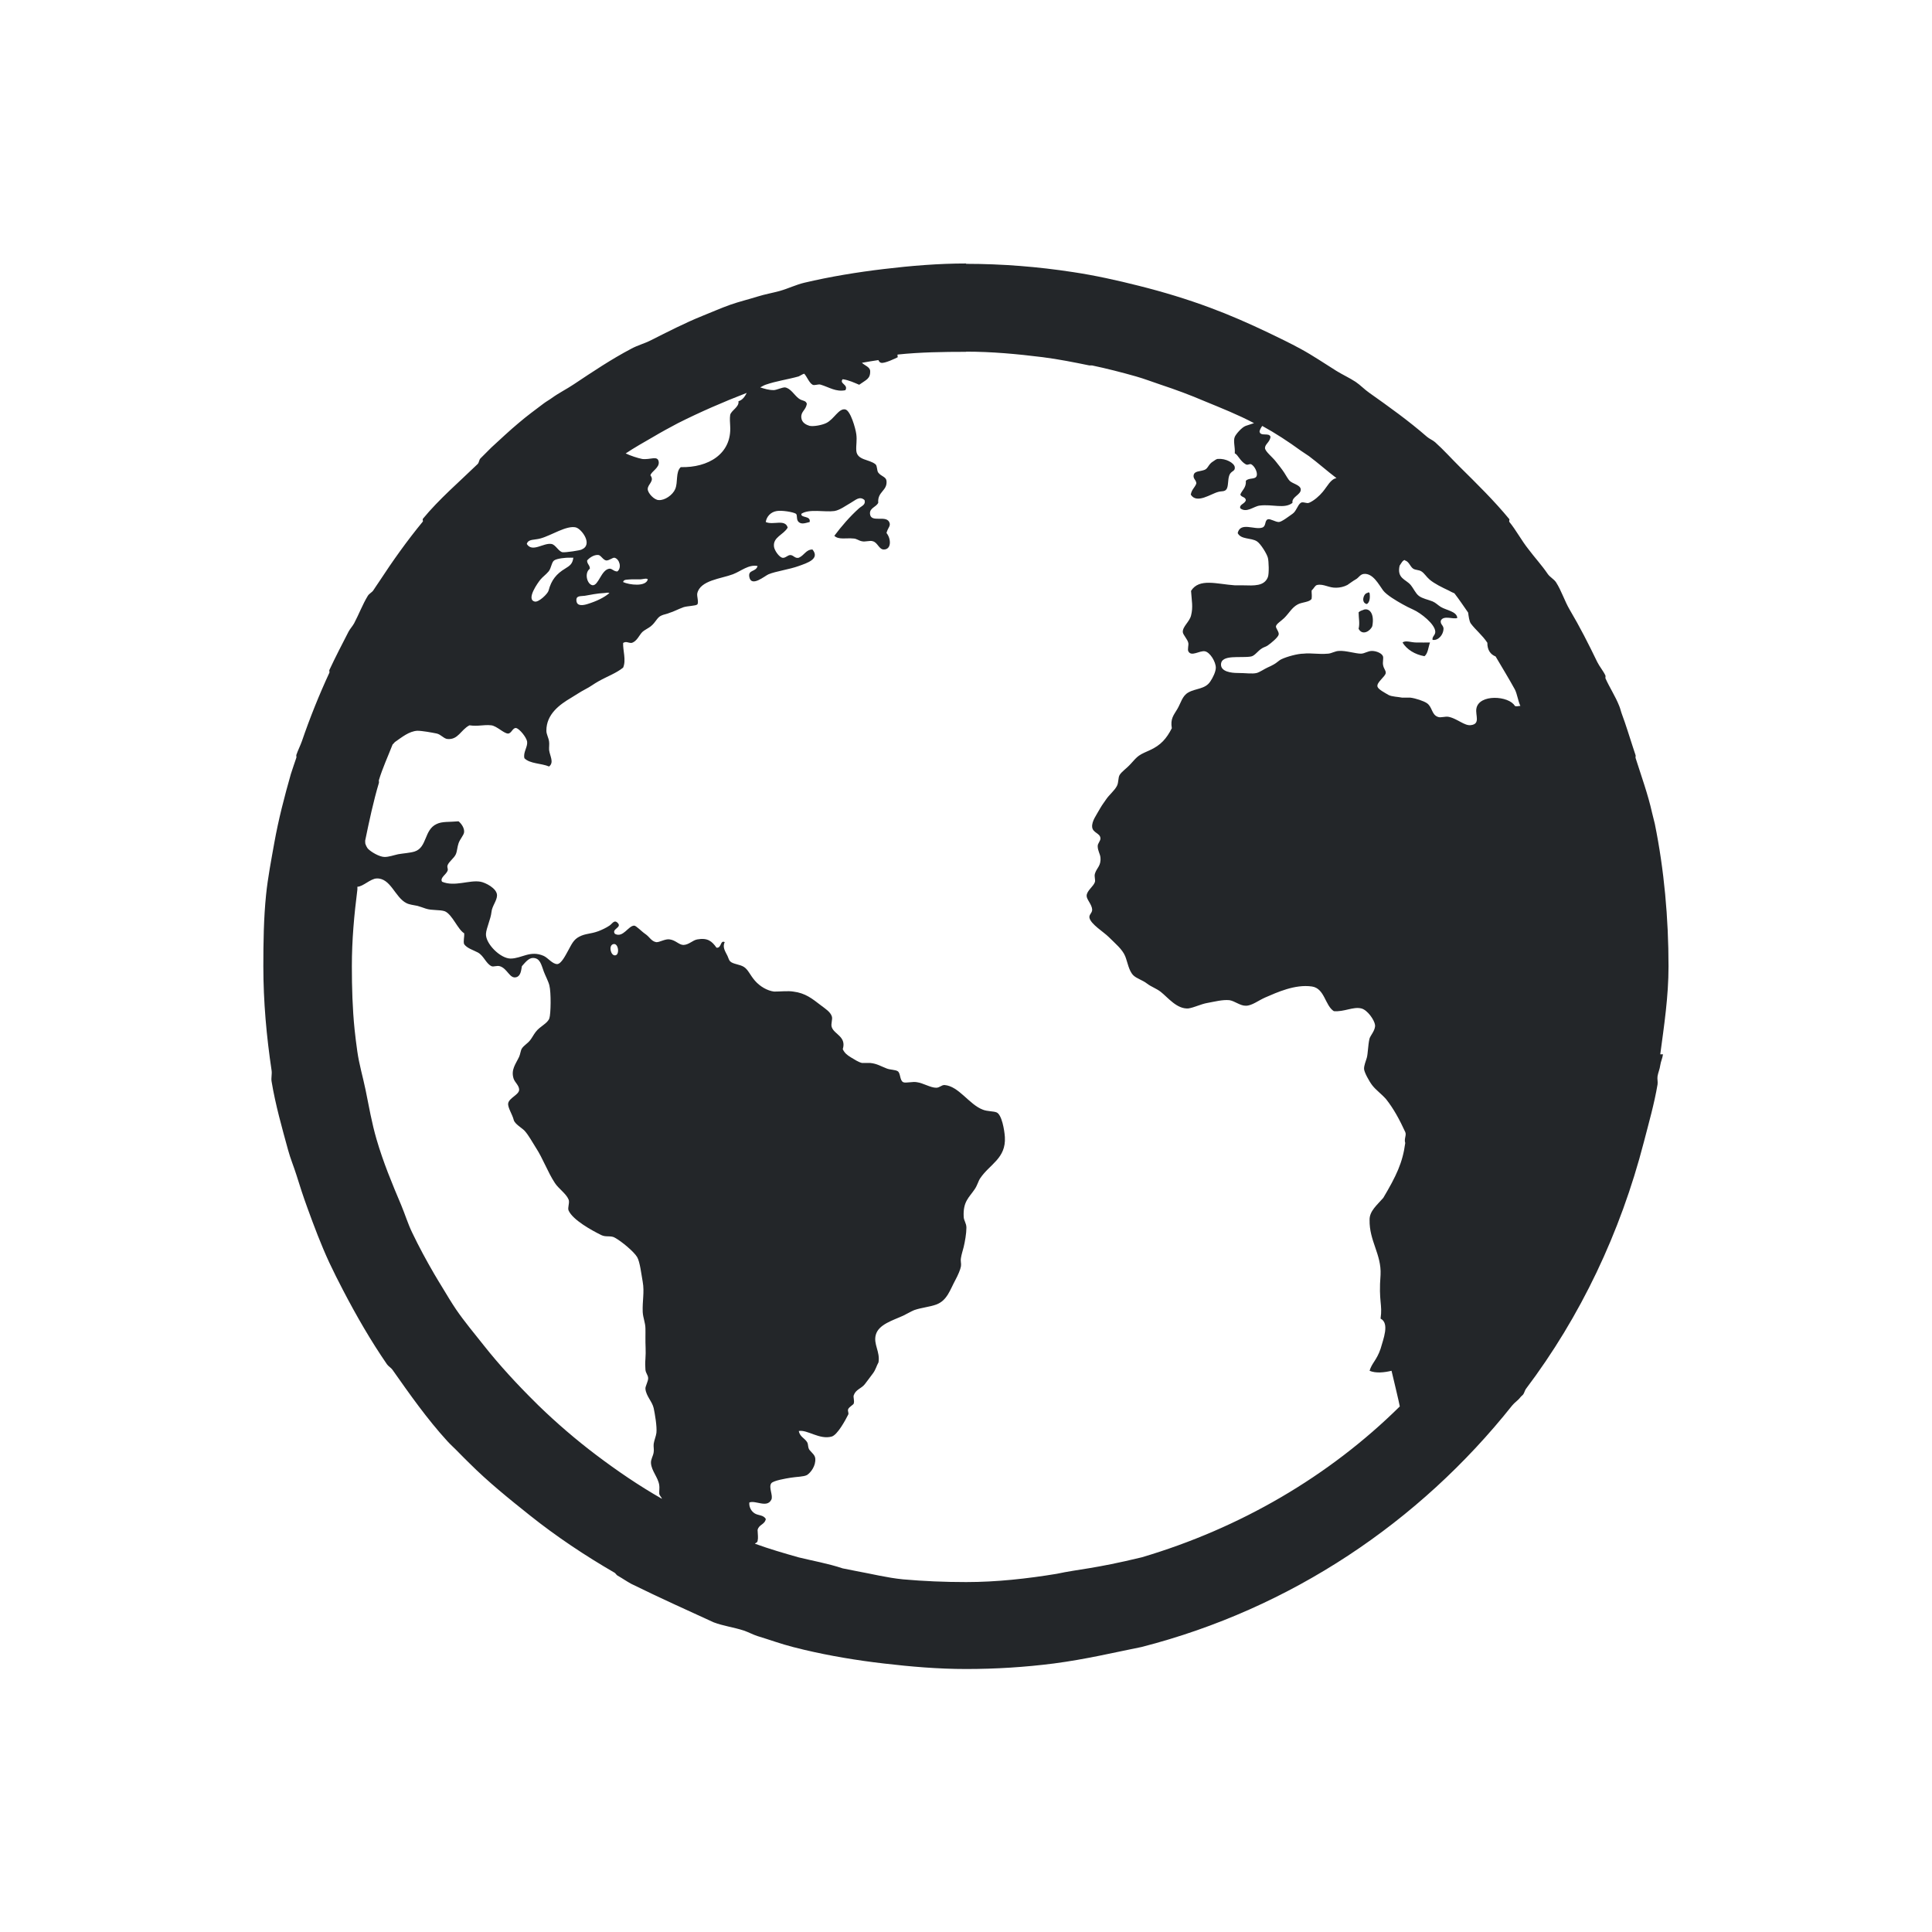
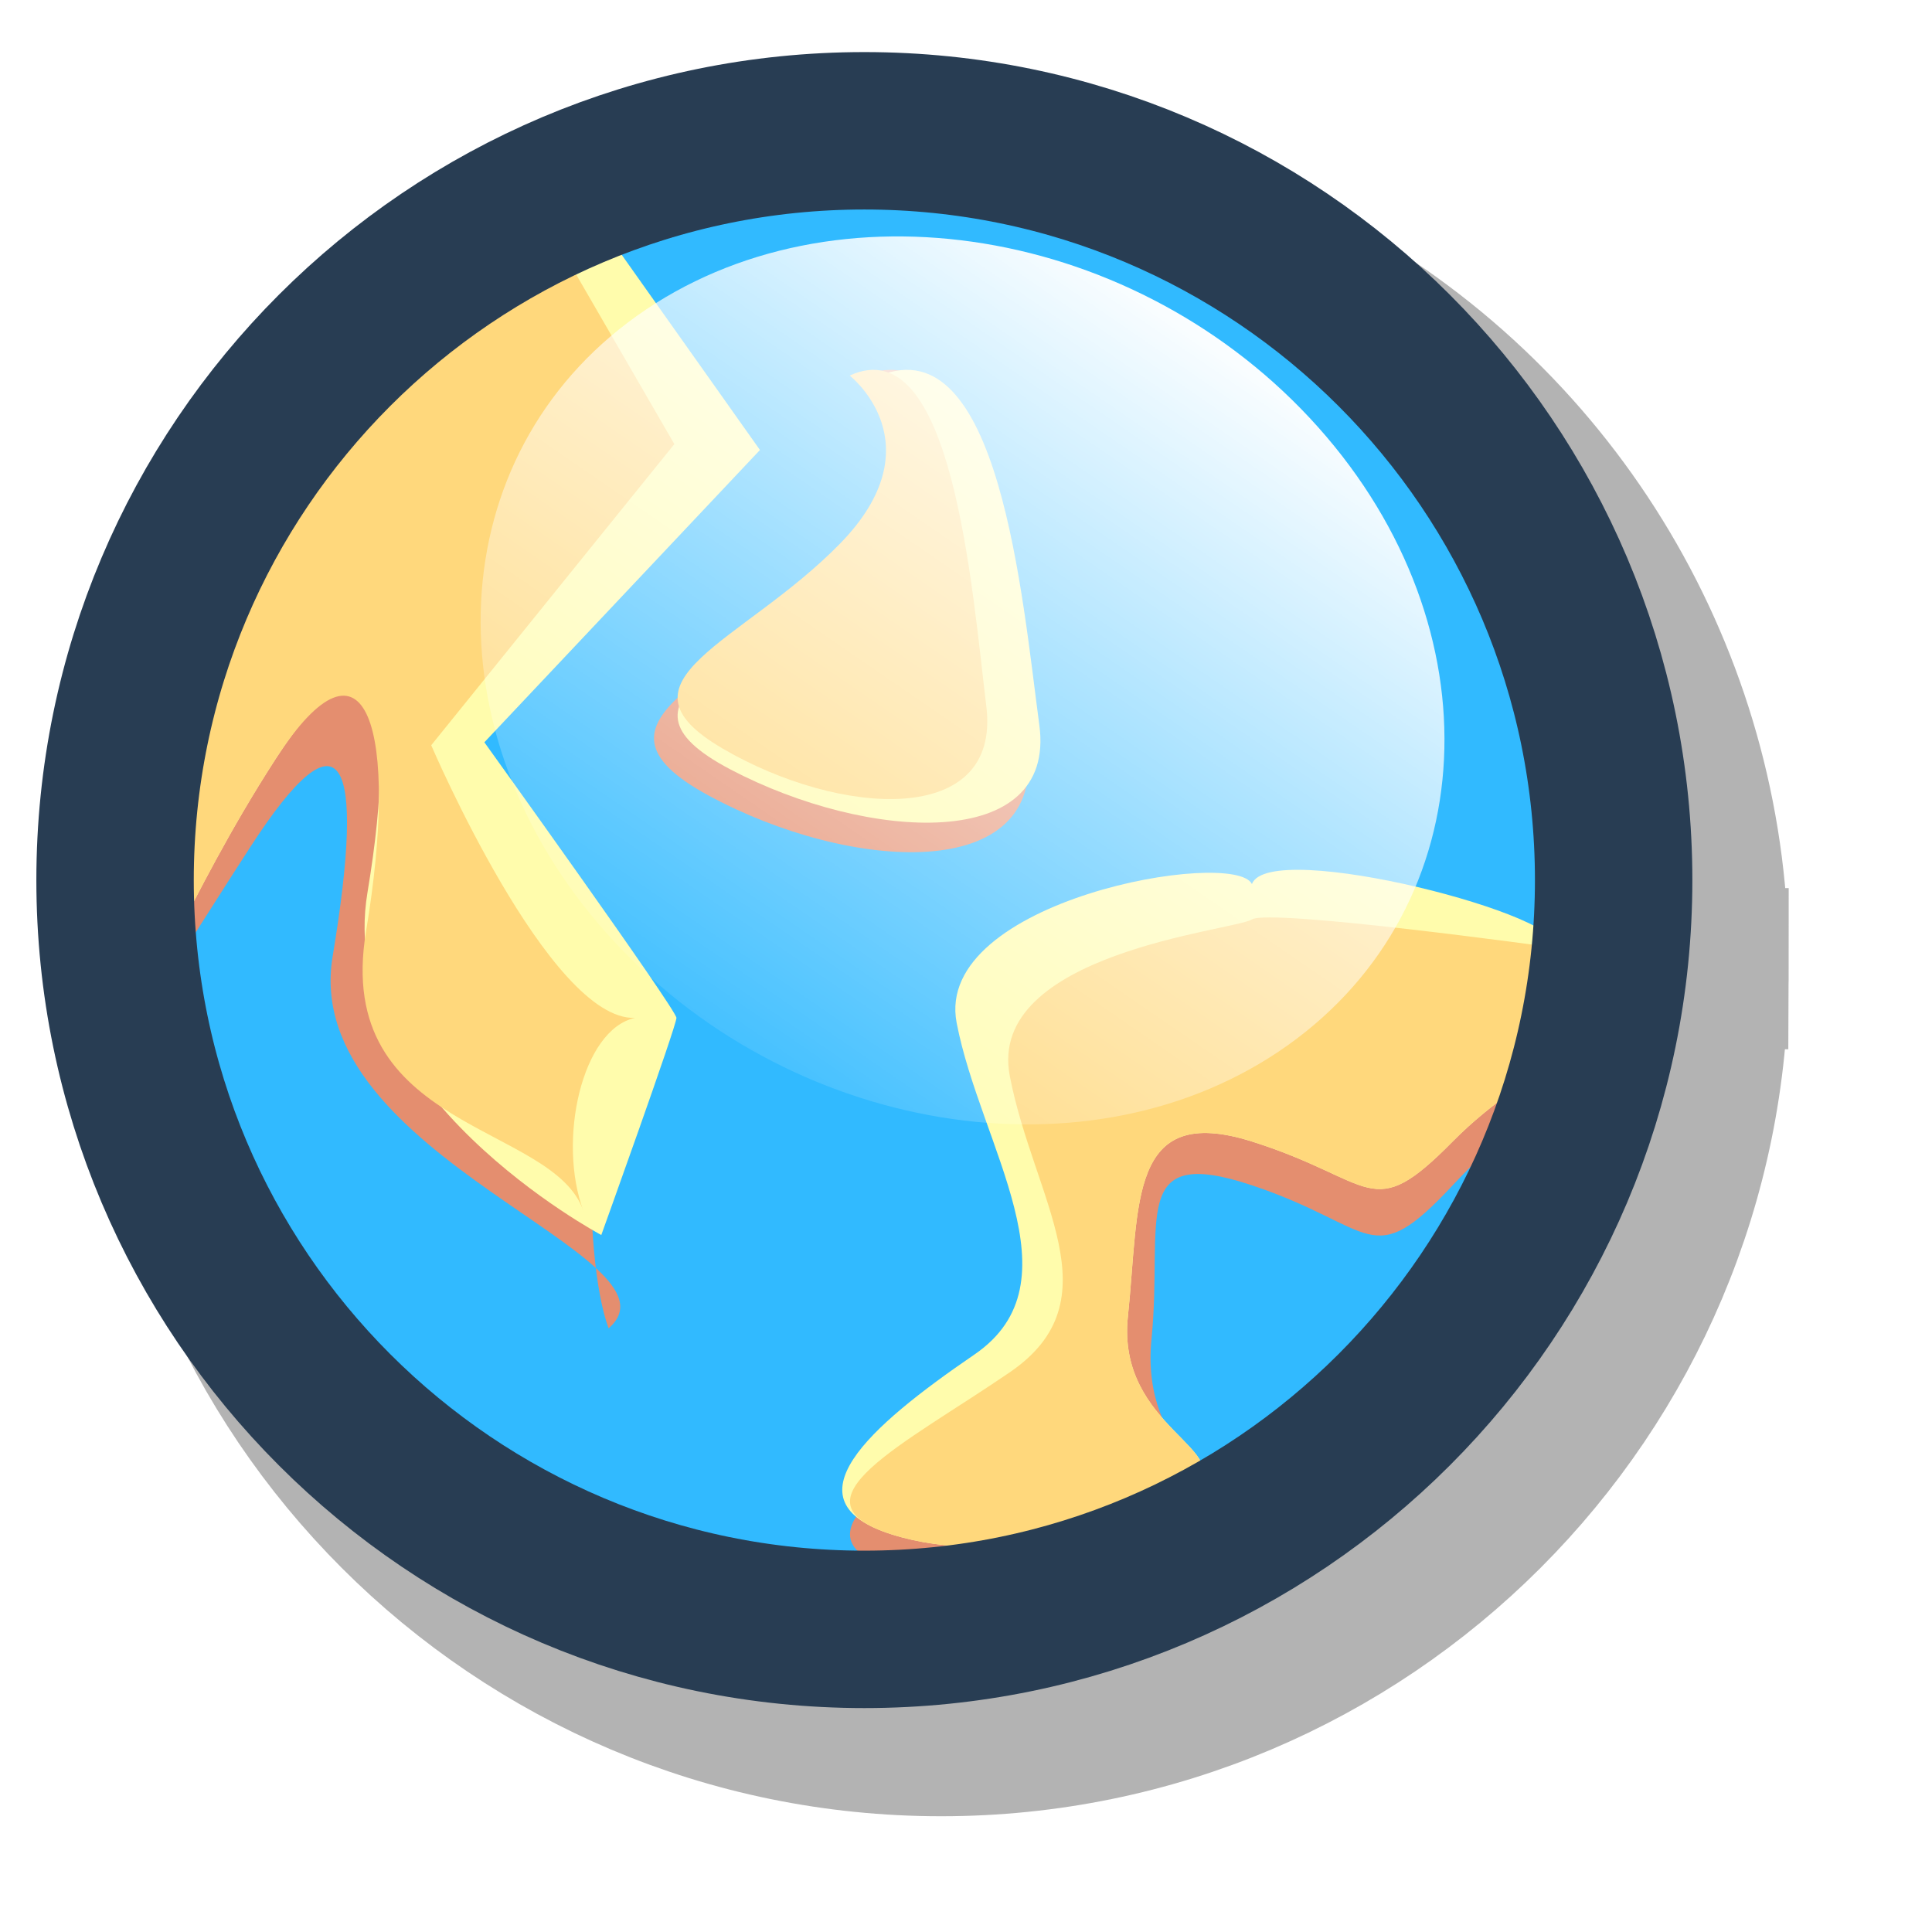
- <svg xmlns="http://www.w3.org/2000/svg" viewBox="0 0 22 22" version="1.1" id="svg7">
-   <defs id="defs3051">
-     <style type="text/css" id="current-color-scheme">
-       .ColorScheme-Text {
-         color:#232629;
-       }
-       </style>
+ <svg xmlns="http://www.w3.org/2000/svg" xmlns:xlink="http://www.w3.org/1999/xlink" id="svg569" width="72pt" height="72pt">
+   <defs id="defs571">
+     <linearGradient id="linearGradient584">
+       <stop style="stop-color:#ffffff;stop-opacity:0;" offset="0" id="stop585" />
+       <stop style="stop-color:#ffffff;stop-opacity:1;" offset="1" id="stop586" />
+     </linearGradient>
+     <linearGradient xlink:href="#linearGradient584" id="linearGradient587" x1="28.252" y1="32.869" x2="68.36" y2="21.479" gradientUnits="userSpaceOnUse" spreadMethod="pad" gradientTransform="matrix(1.036821,-1.811349e-6,3.827296e-7,0.964487,2.057071e-6,1.075978e-6)" />
  </defs>
-   <g transform="translate(-421.7143,-525.7907)" id="g5">
-     <path id="path3011" d="m 432.718,528.791 c -0.319,0 -0.628,0.026 -0.938,0.063 -0.304,0.036 -0.614,0.087 -0.906,0.156 -0.094,0.022 -0.185,0.067 -0.281,0.094 -0.084,0.023 -0.167,0.037 -0.25,0.063 -0.105,0.033 -0.214,0.059 -0.313,0.094 -0.107,0.038 -0.207,0.083 -0.313,0.125 -0.206,0.083 -0.397,0.182 -0.594,0.281 -0.071,0.036 -0.149,0.056 -0.219,0.094 -0.23,0.121 -0.441,0.263 -0.656,0.406 -0.082,0.055 -0.17,0.098 -0.25,0.156 -0.033,0.024 -0.061,0.038 -0.094,0.063 -0.094,0.071 -0.191,0.142 -0.281,0.219 -0.107,0.089 -0.21,0.187 -0.313,0.281 -0.032,0.03 -0.062,0.064 -0.094,0.094 -0.011,0.011 -0.02,0.02 -0.031,0.031 -0.016,0.016 -0.015,0.047 -0.031,0.063 -0.21,0.204 -0.439,0.399 -0.625,0.625 -0.005,0.01 0.005,0.025 0,0.031 -0.181,0.22 -0.343,0.448 -0.5,0.688 -0.021,0.032 -0.042,0.061 -0.063,0.094 -0.015,0.024 -0.047,0.037 -0.063,0.063 -0.06,0.098 -0.101,0.209 -0.156,0.313 -0.018,0.033 -0.045,0.061 -0.063,0.094 -0.075,0.146 -0.15,0.29 -0.219,0.438 -0.004,0.01 0.004,0.023 0,0.031 -0.117,0.253 -0.222,0.514 -0.313,0.78 -0.019,0.053 -0.045,0.103 -0.063,0.156 -0.003,0.01 0.003,0.022 0,0.031 -0.02,0.062 -0.044,0.125 -0.063,0.188 -0.073,0.257 -0.14,0.514 -0.188,0.781 -0.034,0.192 -0.074,0.397 -0.094,0.594 -0.027,0.265 -0.031,0.542 -0.031,0.812 0,0.404 0.036,0.8 0.094,1.188 0.006,0.041 -0.007,0.085 0,0.125 0.044,0.266 0.118,0.525 0.188,0.781 0.026,0.096 0.064,0.186 0.094,0.281 0.04,0.129 0.079,0.249 0.125,0.375 0.077,0.212 0.156,0.422 0.25,0.625 0.05,0.106 0.102,0.21 0.156,0.313 0.152,0.292 0.315,0.575 0.5,0.844 0.016,0.024 0.046,0.039 0.063,0.063 0.198,0.281 0.394,0.56 0.625,0.813 0.04,0.044 0.084,0.082 0.125,0.125 0.04,0.042 0.084,0.084 0.125,0.125 0.214,0.214 0.451,0.405 0.688,0.594 0.306,0.244 0.629,0.459 0.969,0.656 0.012,0.01 0.019,0.024 0.031,0.031 0.053,0.03 0.103,0.065 0.156,0.094 0.316,0.156 0.692,0.325 0.938,0.438 0.11,0.042 0.231,0.057 0.344,0.094 0.053,0.018 0.103,0.046 0.156,0.063 0.136,0.041 0.268,0.09 0.406,0.125 0.042,0.011 0.083,0.021 0.125,0.031 0.292,0.069 0.602,0.121 0.906,0.156 0.309,0.036 0.618,0.063 0.938,0.063 0.34,0 0.671,-0.021 1,-0.063 0.365,-0.048 0.681,-0.124 1,-0.188 1.698,-0.436 3.162,-1.421 4.218,-2.749 0.028,-0.035 0.067,-0.058 0.094,-0.094 0.009,-0.012 0.022,-0.02 0.031,-0.031 0.014,-0.018 0.018,-0.044 0.031,-0.063 0.623,-0.825 1.077,-1.78 1.344,-2.812 0.056,-0.217 0.118,-0.432 0.156,-0.656 0.005,-0.03 -0.005,-0.063 0,-0.094 0.006,-0.04 0.025,-0.079 0.031,-0.125 0.006,-0.043 0.026,-0.082 0.031,-0.125 l -0.031,0 c 0.044,-0.329 0.094,-0.659 0.094,-1 0,-0.552 -0.05,-1.103 -0.156,-1.624 -0.009,-0.043 -0.022,-0.082 -0.031,-0.125 -0.046,-0.208 -0.124,-0.423 -0.188,-0.625 -0.003,-0.01 0.003,-0.022 0,-0.031 -0.012,-0.038 -0.018,-0.056 -0.031,-0.094 -0.039,-0.119 -0.081,-0.258 -0.125,-0.375 -0.012,-0.032 -0.018,-0.064 -0.031,-0.094 -0.043,-0.109 -0.108,-0.206 -0.156,-0.313 -0.002,0 0.002,-0.026 0,-0.031 -0.025,-0.054 -0.068,-0.103 -0.094,-0.156 -0.098,-0.203 -0.198,-0.4 -0.313,-0.594 -0.058,-0.098 -0.094,-0.217 -0.156,-0.313 -0.024,-0.036 -0.069,-0.058 -0.094,-0.094 -0.067,-0.099 -0.147,-0.185 -0.219,-0.281 -0.08,-0.1 -0.14,-0.216 -0.219,-0.313 -0.005,-0.01 0.005,-0.025 0,-0.031 -0.172,-0.209 -0.37,-0.403 -0.563,-0.594 -0.093,-0.092 -0.184,-0.194 -0.281,-0.281 -0.028,-0.025 -0.065,-0.038 -0.094,-0.063 -0.209,-0.182 -0.43,-0.34 -0.656,-0.5 -0.055,-0.038 -0.101,-0.088 -0.156,-0.125 -0.07,-0.046 -0.148,-0.081 -0.219,-0.125 -0.135,-0.084 -0.266,-0.174 -0.406,-0.25 -0.123,-0.067 -0.248,-0.127 -0.375,-0.188 -0.214,-0.102 -0.432,-0.198 -0.656,-0.281 -0.266,-0.099 -0.534,-0.18 -0.813,-0.25 -0.245,-0.062 -0.497,-0.118 -0.75,-0.156 -0.397,-0.061 -0.805,-0.094 -1.219,-0.094 m 0,1 c 0.299,0 0.585,0.027 0.875,0.063 0.18,0.023 0.355,0.058 0.531,0.094 0.01,0 0.021,0 0.031,0 0.166,0.035 0.338,0.079 0.5,0.125 0.096,0.027 0.187,0.063 0.281,0.094 0.172,0.057 0.334,0.117 0.5,0.188 0.194,0.08 0.379,0.153 0.563,0.25 -0.031,0.01 -0.063,0.021 -0.094,0.031 -0.047,0.017 -0.113,0.096 -0.125,0.125 -0.02,0.048 0.005,0.115 0,0.188 0.038,0.017 0.06,0.089 0.125,0.125 0.025,0.014 0.041,-0.01 0.063,0 0.038,0.021 0.07,0.087 0.063,0.125 -0.011,0.055 -0.088,0.022 -0.125,0.063 0.006,0.078 -0.043,0.105 -0.063,0.156 0.012,0.033 0.057,0.024 0.063,0.063 -0.007,0.043 -0.079,0.049 -0.063,0.094 0.072,0.056 0.151,-0.022 0.219,-0.031 0.149,-0.019 0.283,0.041 0.375,-0.031 -0.012,-0.071 0.101,-0.092 0.094,-0.156 -0.006,-0.048 -0.09,-0.061 -0.125,-0.094 -0.019,-0.018 -0.04,-0.059 -0.063,-0.094 -0.026,-0.04 -0.064,-0.087 -0.094,-0.125 -0.039,-0.052 -0.125,-0.117 -0.125,-0.156 0.001,-0.045 0.052,-0.063 0.063,-0.125 -0.012,-0.057 -0.117,0 -0.125,-0.063 0.002,-0.019 0.021,-0.051 0.031,-0.063 0.15,0.082 0.298,0.179 0.438,0.281 0.032,0.021 0.062,0.041 0.094,0.063 0.108,0.081 0.207,0.17 0.313,0.25 -0.067,0.012 -0.101,0.09 -0.156,0.156 -0.038,0.046 -0.099,0.101 -0.156,0.125 -0.028,0.012 -0.068,-0.016 -0.094,0 -0.037,0.025 -0.051,0.096 -0.094,0.125 -0.031,0.021 -0.124,0.094 -0.156,0.094 -0.038,10e-4 -0.098,-0.04 -0.125,-0.031 -0.04,0.013 -0.017,0.077 -0.063,0.094 -0.088,0.031 -0.25,-0.069 -0.281,0.063 0.038,0.076 0.153,0.051 0.219,0.094 0.042,0.026 0.114,0.143 0.125,0.188 0.01,0.038 0.015,0.179 0,0.219 -0.041,0.106 -0.159,0.097 -0.281,0.094 -0.034,-10e-4 -0.063,0 -0.094,0 -0.207,-0.014 -0.407,-0.085 -0.5,0.063 0.007,0.113 0.025,0.183 0,0.281 -0.018,0.072 -0.097,0.125 -0.094,0.188 0.002,0.032 0.055,0.082 0.063,0.125 0.005,0.023 -0.011,0.073 0,0.094 0.034,0.066 0.127,-0.01 0.188,0 0.059,0.01 0.126,0.121 0.125,0.188 -10e-4,0.046 -0.033,0.112 -0.063,0.156 -0.058,0.089 -0.167,0.077 -0.25,0.125 -0.07,0.039 -0.084,0.119 -0.125,0.188 -0.044,0.074 -0.081,0.111 -0.063,0.219 -0.06,0.118 -0.126,0.194 -0.25,0.25 -0.037,0.017 -0.092,0.039 -0.125,0.063 -0.027,0.019 -0.056,0.051 -0.094,0.094 -0.047,0.052 -0.1,0.085 -0.125,0.125 -0.019,0.031 -0.01,0.084 -0.031,0.125 -0.029,0.056 -0.088,0.1 -0.125,0.156 -0.017,0.026 -0.043,0.059 -0.063,0.094 -0.042,0.077 -0.101,0.151 -0.094,0.219 0.007,0.066 0.089,0.068 0.094,0.125 0.004,0.032 -0.033,0.059 -0.031,0.094 0.001,0.051 0.027,0.086 0.031,0.125 0.01,0.099 -0.044,0.12 -0.063,0.188 -0.009,0.032 0.008,0.068 0,0.094 -0.016,0.05 -0.093,0.098 -0.094,0.156 -0.001,0.042 0.059,0.097 0.063,0.156 0.002,0.04 -0.038,0.057 -0.031,0.094 0.014,0.073 0.162,0.162 0.219,0.219 0.075,0.075 0.155,0.139 0.188,0.219 0.027,0.067 0.041,0.168 0.094,0.219 0.039,0.037 0.106,0.054 0.156,0.094 0.047,0.036 0.107,0.055 0.156,0.094 0.081,0.064 0.183,0.197 0.313,0.188 0.068,-0.01 0.142,-0.05 0.219,-0.063 0.079,-0.014 0.17,-0.039 0.25,-0.031 0.061,0.01 0.124,0.066 0.188,0.063 0.067,0 0.143,-0.061 0.219,-0.094 0.132,-0.057 0.339,-0.153 0.531,-0.125 0.146,0.021 0.149,0.217 0.25,0.281 0.118,0.01 0.219,-0.054 0.313,-0.031 0.07,0.017 0.149,0.132 0.156,0.188 0.007,0.058 -0.054,0.121 -0.063,0.156 -0.018,0.078 -0.017,0.169 -0.031,0.219 -0.011,0.038 -0.032,0.086 -0.031,0.125 0,0.035 0.058,0.142 0.094,0.188 0.044,0.056 0.103,0.096 0.156,0.156 0.087,0.109 0.155,0.236 0.219,0.375 0.017,0.037 -0.016,0.077 0,0.125 -0.029,0.224 -0.103,0.377 -0.25,0.625 -0.069,0.08 -0.158,0.15 -0.156,0.25 -0.005,0.24 0.136,0.393 0.125,0.625 -0.024,0.312 0.024,0.333 0,0.5 0.105,0.053 0.031,0.233 0,0.344 -0.045,0.132 -0.1,0.162 -0.125,0.25 0.071,0.031 0.171,0.019 0.25,0 0,0 0.096,0.401 0.094,0.406 -0.807,0.797 -1.819,1.387 -2.938,1.718 -0.55,0.133 -0.713,0.133 -0.969,0.188 -0.334,0.055 -0.683,0.094 -1.031,0.094 -0.243,0 -0.483,-0.01 -0.719,-0.031 -0.182,-0.018 -0.354,-0.062 -0.531,-0.094 -0.053,-0.01 -0.104,-0.02 -0.156,-0.031 -0.163,-0.055 -0.351,-0.088 -0.5,-0.125 -0.17,-0.048 -0.335,-0.096 -0.5,-0.156 0.014,-0.013 0.027,-0.011 0.031,-0.031 0.009,-0.04 0.002,-0.062 0,-0.125 0.015,-0.065 0.08,-0.058 0.094,-0.125 -0.028,-0.048 -0.083,-0.038 -0.125,-0.063 -0.041,-0.024 -0.068,-0.074 -0.063,-0.125 0.07,-0.029 0.2,0.066 0.25,-0.031 0.025,-0.046 -0.034,-0.141 0,-0.188 0.023,-0.031 0.169,-0.055 0.219,-0.063 0.071,-0.012 0.148,-0.01 0.188,-0.031 0.044,-0.029 0.101,-0.105 0.094,-0.188 -0.004,-0.039 -0.033,-0.059 -0.063,-0.094 -0.025,-0.029 -0.013,-0.066 -0.031,-0.094 -0.031,-0.047 -0.08,-0.058 -0.094,-0.125 0.096,-0.019 0.236,0.102 0.375,0.063 0.066,-0.019 0.157,-0.188 0.188,-0.25 0.01,-0.019 -0.01,-0.04 0,-0.063 0.012,-0.026 0.059,-0.049 0.063,-0.063 0.01,-0.036 -0.008,-0.071 0,-0.094 0.024,-0.068 0.085,-0.075 0.125,-0.125 0.03,-0.038 0.065,-0.087 0.094,-0.125 0.031,-0.041 0.042,-0.089 0.063,-0.125 0.02,-0.122 -0.06,-0.206 -0.031,-0.313 0.032,-0.12 0.196,-0.165 0.313,-0.219 0.04,-0.019 0.092,-0.05 0.125,-0.063 0.08,-0.028 0.176,-0.036 0.25,-0.063 0.125,-0.046 0.157,-0.167 0.219,-0.281 0.029,-0.054 0.057,-0.118 0.063,-0.156 0.005,-0.035 -0.007,-0.053 0,-0.094 0.006,-0.04 0.02,-0.081 0.031,-0.125 0.014,-0.058 0.031,-0.154 0.031,-0.219 0,-0.053 -0.029,-0.078 -0.031,-0.125 -0.009,-0.173 0.061,-0.218 0.125,-0.313 0.032,-0.047 0.04,-0.091 0.063,-0.125 0.108,-0.161 0.295,-0.226 0.281,-0.469 -0.005,-0.08 -0.035,-0.256 -0.094,-0.281 -0.034,-0.015 -0.107,-0.011 -0.156,-0.031 -0.158,-0.059 -0.274,-0.269 -0.438,-0.281 -0.035,0 -0.055,0.031 -0.094,0.031 -0.065,0 -0.147,-0.053 -0.219,-0.063 -0.046,-0.01 -0.129,0.013 -0.156,0 -0.042,-0.02 -0.029,-0.102 -0.063,-0.125 -0.027,-0.018 -0.084,-0.015 -0.125,-0.031 -0.066,-0.025 -0.112,-0.056 -0.188,-0.063 -0.023,-0.001 -0.067,0 -0.094,0 -0.042,-0.01 -0.086,-0.04 -0.125,-0.063 -0.048,-0.029 -0.074,-0.052 -0.094,-0.094 0.044,-0.144 -0.096,-0.167 -0.125,-0.25 -0.014,-0.039 0.013,-0.09 0,-0.125 -0.017,-0.05 -0.071,-0.084 -0.125,-0.125 -0.097,-0.074 -0.174,-0.139 -0.313,-0.156 -0.061,-0.01 -0.145,0 -0.219,0 -0.078,-0.01 -0.161,-0.058 -0.219,-0.125 -0.056,-0.065 -0.076,-0.125 -0.125,-0.156 -0.047,-0.03 -0.124,-0.031 -0.156,-0.063 -0.014,-0.014 -0.017,-0.031 -0.031,-0.063 -0.023,-0.048 -0.061,-0.098 -0.031,-0.156 -0.053,-0.027 -0.035,0.072 -0.094,0.063 -0.052,-0.074 -0.101,-0.115 -0.219,-0.094 -0.054,0.01 -0.093,0.06 -0.156,0.063 -0.052,0 -0.088,-0.053 -0.156,-0.063 -0.052,-0.01 -0.12,0.036 -0.156,0.031 -0.057,-0.011 -0.073,-0.059 -0.125,-0.094 -0.038,-0.025 -0.104,-0.095 -0.125,-0.094 -0.067,0 -0.126,0.143 -0.219,0.094 -0.045,-0.057 0.085,-0.071 0.031,-0.125 -0.04,-0.041 -0.061,0.01 -0.094,0.031 -0.037,0.025 -0.084,0.047 -0.125,0.063 -0.092,0.034 -0.147,0.025 -0.219,0.063 -0.066,0.034 -0.087,0.088 -0.125,0.156 -0.031,0.056 -0.079,0.153 -0.125,0.156 -0.056,0 -0.106,-0.072 -0.156,-0.094 -0.153,-0.066 -0.248,0.03 -0.375,0.031 -0.118,0 -0.287,-0.171 -0.281,-0.281 0.004,-0.067 0.054,-0.166 0.063,-0.25 0.006,-0.066 0.062,-0.127 0.063,-0.188 0.001,-0.081 -0.135,-0.147 -0.188,-0.156 -0.125,-0.023 -0.295,0.061 -0.438,0 -0.027,-0.045 0.047,-0.081 0.063,-0.125 0.009,-0.025 -0.009,-0.034 0,-0.063 0.016,-0.042 0.074,-0.08 0.094,-0.125 0.015,-0.034 0.016,-0.082 0.031,-0.125 0.017,-0.049 0.059,-0.091 0.063,-0.125 0.005,-0.045 -0.027,-0.095 -0.063,-0.125 -0.111,0.01 -0.187,0 -0.25,0.031 -0.144,0.066 -0.106,0.266 -0.25,0.313 -0.05,0.016 -0.133,0.021 -0.188,0.031 -0.047,0.01 -0.107,0.032 -0.156,0.031 -0.058,-0.001 -0.153,-0.057 -0.188,-0.094 -0.009,-0.01 -0.024,-0.036 -0.031,-0.063 0.002,-0.01 -0.002,-0.021 0,-0.031 0.046,-0.223 0.093,-0.444 0.156,-0.656 0.003,-0.01 -0.003,-0.022 0,-0.031 0.042,-0.139 0.103,-0.27 0.156,-0.406 0.013,-0.01 0.019,-0.023 0.031,-0.031 0.077,-0.053 0.156,-0.119 0.25,-0.125 0.057,0 0.164,0.02 0.219,0.031 0.05,0.01 0.082,0.059 0.125,0.063 0.123,0.01 0.149,-0.103 0.25,-0.156 0.104,0.015 0.156,-0.01 0.25,0 0.064,0.01 0.138,0.09 0.188,0.094 0.042,0 0.053,-0.069 0.094,-0.063 0.04,0.01 0.119,0.108 0.125,0.156 0.007,0.06 -0.048,0.122 -0.031,0.188 0.063,0.064 0.191,0.056 0.281,0.094 0.059,-0.048 0.009,-0.118 0,-0.188 -0.002,-0.031 0.004,-0.066 0,-0.094 -0.006,-0.048 -0.031,-0.084 -0.031,-0.125 -0.001,-0.19 0.154,-0.3 0.281,-0.375 0.055,-0.033 0.108,-0.069 0.156,-0.094 0.067,-0.034 0.1,-0.063 0.156,-0.094 0.101,-0.057 0.202,-0.092 0.281,-0.156 0.037,-0.086 -0.004,-0.196 0,-0.281 0.037,-0.022 0.055,0 0.094,0 0.061,-0.013 0.09,-0.091 0.125,-0.125 0.02,-0.02 0.069,-0.043 0.094,-0.063 0.061,-0.048 0.072,-0.104 0.125,-0.125 0.019,-0.01 0.064,-0.017 0.094,-0.031 0.04,-0.011 0.092,-0.04 0.156,-0.063 0.042,-0.014 0.14,-0.015 0.156,-0.031 0.02,-0.02 -0.006,-0.095 0,-0.125 0.032,-0.151 0.272,-0.168 0.406,-0.219 0.094,-0.036 0.178,-0.114 0.281,-0.094 -0.02,0.072 -0.11,0.038 -0.094,0.125 0.023,0.121 0.176,-0.013 0.219,-0.031 0.081,-0.034 0.237,-0.055 0.344,-0.094 0.094,-0.034 0.245,-0.08 0.156,-0.188 -0.074,0 -0.092,0.066 -0.156,0.094 -0.044,0.01 -0.056,-0.027 -0.094,-0.031 -0.036,0 -0.057,0.038 -0.094,0.031 -0.037,-0.01 -0.088,-0.082 -0.094,-0.125 -0.015,-0.111 0.11,-0.136 0.156,-0.219 -0.03,-0.101 -0.166,-0.024 -0.25,-0.063 0.009,-0.06 0.055,-0.114 0.125,-0.125 0.057,-0.01 0.185,0.01 0.219,0.031 0.02,0.017 0,0.066 0.031,0.094 0.034,0.031 0.081,0.01 0.125,0 0.016,-0.076 -0.106,-0.043 -0.094,-0.094 0.09,-0.059 0.265,-0.016 0.375,-0.031 0.063,-0.01 0.131,-0.062 0.188,-0.094 0.054,-0.03 0.099,-0.081 0.156,-0.031 0.016,0.054 -0.032,0.066 -0.063,0.094 -0.102,0.091 -0.202,0.207 -0.281,0.313 0.049,0.048 0.136,0.022 0.219,0.031 0.032,0 0.06,0.025 0.094,0.031 0.04,0.01 0.094,-0.012 0.125,0 0.056,0.014 0.07,0.094 0.125,0.094 0.091,0 0.083,-0.125 0.031,-0.188 0.016,-0.063 0.053,-0.08 0.031,-0.125 -0.041,-0.082 -0.211,0.014 -0.219,-0.094 -0.005,-0.067 0.07,-0.075 0.094,-0.125 -0.011,-0.129 0.106,-0.135 0.094,-0.25 -0.006,-0.048 -0.06,-0.049 -0.094,-0.094 -0.017,-0.023 -0.01,-0.076 -0.031,-0.094 -0.07,-0.059 -0.21,-0.044 -0.219,-0.156 -0.004,-0.066 0.01,-0.115 0,-0.188 -0.009,-0.067 -0.066,-0.268 -0.125,-0.281 -0.075,-0.016 -0.129,0.114 -0.219,0.156 -0.049,0.023 -0.139,0.04 -0.188,0.031 -0.032,-0.01 -0.089,-0.032 -0.094,-0.094 -0.006,-0.07 0.05,-0.082 0.063,-0.156 -0.011,-0.044 -0.051,-0.029 -0.094,-0.063 -0.049,-0.037 -0.091,-0.116 -0.156,-0.125 -0.033,0 -0.093,0.029 -0.125,0.031 -0.06,0 -0.106,-0.015 -0.156,-0.031 0.021,-0.01 0.041,-0.024 0.063,-0.031 0.122,-0.042 0.25,-0.059 0.375,-0.094 0.022,-0.01 0.041,-0.025 0.063,-0.031 0.031,0.033 0.056,0.103 0.094,0.125 0.025,0.014 0.063,-0.01 0.094,0 0.098,0.03 0.174,0.085 0.281,0.063 0.037,-0.065 -0.074,-0.074 -0.031,-0.125 0.072,0.01 0.132,0.04 0.188,0.063 0.077,-0.056 0.128,-0.066 0.125,-0.156 -0.001,-0.046 -0.062,-0.063 -0.094,-0.094 0.063,-0.011 0.124,-0.022 0.188,-0.031 0.005,0.017 0.021,0.03 0.031,0.031 0.038,0.01 0.165,-0.051 0.188,-0.063 0.004,0 -0.006,-0.027 0,-0.031 0.253,-0.027 0.521,-0.031 0.781,-0.031 m -2.5,0.469 c -0.023,0.043 -0.047,0.079 -0.094,0.094 0.012,0.065 -0.084,0.105 -0.094,0.156 -0.006,0.035 -0.002,0.094 0,0.125 0.02,0.319 -0.251,0.477 -0.563,0.469 -0.061,0.058 -0.029,0.17 -0.063,0.25 -0.028,0.067 -0.12,0.131 -0.188,0.125 -0.05,0 -0.125,-0.079 -0.125,-0.125 0,-0.057 0.081,-0.091 0.031,-0.156 0.007,-0.044 0.106,-0.086 0.094,-0.156 -0.012,-0.074 -0.096,-0.019 -0.188,-0.031 -0.052,-0.01 -0.133,-0.037 -0.188,-0.063 0.101,-0.067 0.205,-0.126 0.313,-0.188 0.094,-0.056 0.185,-0.105 0.281,-0.156 0.252,-0.127 0.522,-0.244 0.781,-0.344 m 5.374,0.75 c -0.027,0 -0.04,0.018 -0.063,0.031 -0.051,0.031 -0.054,0.079 -0.094,0.094 -0.054,0.021 -0.117,0.01 -0.125,0.063 -0.006,0.041 0.033,0.055 0.031,0.094 -0.02,0.049 -0.053,0.066 -0.063,0.125 0.068,0.11 0.229,-0.01 0.313,-0.031 0.038,-0.011 0.073,0 0.094,-0.031 0.023,-0.035 0.013,-0.105 0.031,-0.156 0.019,-0.056 0.069,-0.043 0.063,-0.094 -0.006,-0.05 -0.106,-0.102 -0.188,-0.094 m -7.312,0.781 c 0.061,0.016 0.196,0.193 0.063,0.25 -0.013,0.01 -0.187,0.036 -0.219,0.031 -0.046,-0.01 -0.078,-0.086 -0.125,-0.094 -0.092,-0.016 -0.218,0.101 -0.281,0 0.016,-0.059 0.086,-0.043 0.156,-0.063 0.125,-0.034 0.298,-0.153 0.406,-0.125 m 0.25,0.313 c 0.031,0 0.056,0.059 0.094,0.063 0.036,0 0.072,-0.036 0.094,-0.031 0.056,0.015 0.084,0.115 0.031,0.156 -0.044,0 -0.061,-0.037 -0.094,-0.031 -0.091,0.016 -0.12,0.193 -0.188,0.188 -0.064,-0.01 -0.096,-0.141 -0.031,-0.188 0.002,-0.04 -0.033,-0.054 -0.031,-0.094 0.02,-0.025 0.072,-0.066 0.125,-0.063 m -0.313,0.031 c 0.019,0.001 0.024,0 0.031,0 -0.009,0.071 -0.039,0.091 -0.094,0.125 -0.095,0.057 -0.157,0.128 -0.188,0.25 -0.009,0.036 -0.111,0.134 -0.156,0.125 -0.106,-0.022 0.038,-0.22 0.063,-0.25 0.027,-0.033 0.062,-0.056 0.094,-0.094 0.03,-0.037 0.033,-0.105 0.063,-0.125 0.032,-0.022 0.132,-0.033 0.188,-0.031 m 9.499,0.031 c 0.048,0.013 0.058,0.069 0.094,0.094 0.027,0.018 0.064,0.012 0.094,0.031 0.035,0.022 0.054,0.06 0.094,0.094 0.056,0.047 0.14,0.088 0.219,0.125 0.016,0.01 0.044,0.023 0.063,0.031 0.055,0.071 0.104,0.145 0.156,0.219 0.006,0.04 0.012,0.099 0.031,0.125 0.052,0.071 0.131,0.132 0.188,0.219 -10e-4,0.083 0.036,0.133 0.094,0.156 0.073,0.124 0.149,0.248 0.219,0.375 0.029,0.058 0.035,0.129 0.063,0.188 -0.021,0 -0.043,0.01 -0.063,0 -0.066,-0.116 -0.409,-0.139 -0.438,0.031 -0.013,0.075 0.049,0.175 -0.063,0.188 -0.071,0.01 -0.153,-0.073 -0.25,-0.094 -0.04,-0.01 -0.094,0.014 -0.125,0 -0.073,-0.025 -0.062,-0.112 -0.125,-0.156 -0.036,-0.025 -0.13,-0.056 -0.188,-0.063 -0.036,0 -0.056,0 -0.094,0 -0.045,-0.01 -0.118,-0.01 -0.156,-0.031 -0.036,-0.022 -0.116,-0.062 -0.125,-0.094 -0.014,-0.049 0.09,-0.114 0.094,-0.156 0.002,-0.031 -0.023,-0.045 -0.031,-0.094 -0.005,-0.029 0.006,-0.074 0,-0.094 -0.01,-0.034 -0.071,-0.062 -0.125,-0.063 -0.048,0 -0.084,0.03 -0.125,0.031 -0.059,0.001 -0.177,-0.037 -0.25,-0.031 -0.044,0 -0.084,0.028 -0.125,0.031 -0.116,0.01 -0.191,-0.01 -0.281,0 -0.066,0 -0.189,0.034 -0.25,0.063 -0.031,0.014 -0.054,0.043 -0.094,0.063 -0.018,0.01 -0.039,0.021 -0.063,0.031 -0.038,0.017 -0.089,0.053 -0.125,0.063 -0.052,0.013 -0.124,0 -0.219,0 -0.068,0 -0.187,-0.014 -0.188,-0.094 -10e-4,-0.123 0.227,-0.072 0.344,-0.094 0.044,-0.01 0.073,-0.063 0.125,-0.094 0.025,-0.015 0.039,-0.015 0.063,-0.031 0.04,-0.028 0.119,-0.093 0.125,-0.125 0.006,-0.03 -0.035,-0.072 -0.031,-0.094 0.005,-0.028 0.057,-0.058 0.094,-0.094 0.056,-0.055 0.087,-0.12 0.156,-0.156 0.047,-0.025 0.135,-0.024 0.156,-0.063 0.005,-0.043 -0.001,-0.055 0,-0.094 0.029,-0.027 0.038,-0.058 0.063,-0.063 0.072,-0.016 0.135,0.035 0.219,0.031 0.036,0 0.086,-0.01 0.125,-0.031 0.033,-0.022 0.062,-0.045 0.094,-0.063 0.035,-0.018 0.051,-0.059 0.094,-0.063 0.105,-0.01 0.171,0.124 0.219,0.188 0.04,0.053 0.153,0.119 0.219,0.156 0.037,0.021 0.084,0.045 0.125,0.063 0.087,0.039 0.247,0.165 0.25,0.25 0.002,0.042 -0.038,0.054 -0.031,0.094 0.066,0.011 0.123,-0.059 0.125,-0.125 10e-4,-0.041 -0.039,-0.05 -0.031,-0.094 0.031,-0.066 0.148,-0.01 0.188,-0.031 -0.007,-0.075 -0.124,-0.086 -0.188,-0.125 -0.034,-0.021 -0.058,-0.048 -0.094,-0.063 -0.052,-0.021 -0.116,-0.032 -0.156,-0.063 -0.038,-0.029 -0.057,-0.08 -0.094,-0.125 -0.054,-0.064 -0.158,-0.073 -0.125,-0.219 0.016,-0.022 0.037,-0.069 0.063,-0.063 m -8.812,0.219 0.094,0 c 0.034,10e-4 0.08,-0.018 0.094,0 -0.022,0.088 -0.212,0.063 -0.281,0.031 0.004,-0.033 0.05,-0.027 0.094,-0.031 m -0.313,0.156 c 0.023,0 0.039,-0.01 0.063,0 -0.062,0.052 -0.144,0.092 -0.25,0.125 -0.051,0.016 -0.116,0.025 -0.125,-0.031 -0.011,-0.069 0.047,-0.056 0.094,-0.063 0.058,-0.01 0.15,-0.029 0.219,-0.031 m 8.687,0 c -0.043,0.014 -0.066,0.113 0,0.125 0.031,-0.018 0.039,-0.068 0.031,-0.125 -0.017,-0.018 -0.017,0 -0.031,0 m -0.031,0.188 c -0.021,0.01 -0.04,0.01 -0.063,0.031 10e-4,0.075 0.015,0.123 0,0.188 0.043,0.082 0.134,0.026 0.156,-0.031 0.026,-0.139 -0.03,-0.205 -0.094,-0.188 m 0.438,0.375 c 0.049,0.08 0.141,0.137 0.25,0.156 0.04,-0.03 0.044,-0.105 0.063,-0.156 -0.047,10e-4 -0.097,0 -0.156,0 -0.059,0 -0.122,-0.028 -0.156,0 m -11.687,2.687 c 0.164,-0.01 0.212,0.216 0.344,0.281 0.033,0.017 0.082,0.022 0.125,0.031 0.035,0.01 0.061,0.02 0.094,0.031 0.071,0.024 0.162,0.01 0.219,0.031 0.085,0.038 0.146,0.207 0.219,0.25 0.004,0.043 -0.013,0.093 0,0.125 0.035,0.047 0.099,0.064 0.156,0.094 0.068,0.037 0.092,0.127 0.156,0.156 0.022,0.01 0.059,-0.01 0.094,0 0.088,0.027 0.112,0.147 0.188,0.125 0.05,-0.014 0.055,-0.078 0.063,-0.125 0.033,-0.036 0.074,-0.093 0.125,-0.094 0.083,0 0.095,0.075 0.125,0.156 0.017,0.046 0.051,0.108 0.063,0.156 0.021,0.083 0.017,0.325 0,0.375 -0.021,0.061 -0.106,0.089 -0.156,0.156 -0.024,0.031 -0.044,0.071 -0.063,0.094 -0.032,0.04 -0.069,0.057 -0.094,0.094 -0.014,0.021 -0.018,0.066 -0.031,0.094 -0.04,0.085 -0.096,0.148 -0.063,0.25 0.014,0.042 0.062,0.076 0.063,0.125 0,0.058 -0.115,0.093 -0.125,0.156 -0.007,0.047 0.048,0.126 0.063,0.188 0.011,0.047 0.097,0.094 0.125,0.125 0.047,0.053 0.082,0.121 0.125,0.188 0.085,0.13 0.136,0.28 0.219,0.406 0.043,0.066 0.127,0.119 0.156,0.188 0.015,0.035 -0.014,0.094 0,0.125 0.048,0.108 0.266,0.228 0.375,0.281 0.051,0.025 0.11,0 0.156,0.031 0.071,0.039 0.214,0.157 0.25,0.219 0.032,0.056 0.047,0.193 0.063,0.281 0.021,0.117 -0.005,0.217 0,0.344 0.004,0.069 0.03,0.119 0.031,0.188 0,0.024 10e-4,0.07 0,0.094 -0.002,0.083 0.007,0.166 0,0.25 -0.004,0.046 -0.003,0.087 0,0.125 0.004,0.041 0.028,0.057 0.031,0.094 0.002,0.039 -0.035,0.095 -0.031,0.125 0.009,0.084 0.077,0.142 0.094,0.219 0.013,0.061 0.039,0.208 0.031,0.281 -0.005,0.039 -0.025,0.083 -0.031,0.125 -0.004,0.033 0.005,0.062 0,0.094 -0.006,0.047 -0.034,0.081 -0.031,0.125 0.006,0.09 0.08,0.16 0.094,0.25 0.005,0.03 -10e-4,0.065 0,0.094 10e-4,0.027 0.023,0.038 0.031,0.063 -0.263,-0.15 -0.509,-0.318 -0.75,-0.5 -0.229,-0.173 -0.451,-0.364 -0.656,-0.563 -0.01,-0.01 -0.021,-0.021 -0.031,-0.031 -0.207,-0.204 -0.414,-0.428 -0.594,-0.656 -0.104,-0.132 -0.218,-0.267 -0.313,-0.406 -0.056,-0.083 -0.104,-0.164 -0.156,-0.25 -0.032,-0.051 -0.063,-0.104 -0.094,-0.156 -0.089,-0.153 -0.173,-0.308 -0.25,-0.469 -0.049,-0.101 -0.081,-0.208 -0.125,-0.313 -0.105,-0.248 -0.205,-0.489 -0.281,-0.75 -0.054,-0.185 -0.086,-0.371 -0.125,-0.563 -0.03,-0.146 -0.073,-0.289 -0.094,-0.438 -0.011,-0.081 -0.023,-0.168 -0.031,-0.25 -0.024,-0.235 -0.031,-0.477 -0.031,-0.719 0,-0.302 0.026,-0.584 0.063,-0.875 10e-4,-0.01 -10e-4,-0.021 0,-0.031 0.063,0 0.149,-0.092 0.219,-0.094 m 2.688,0.75 c 0.064,-0.029 0.084,0.117 0.031,0.125 -0.05,0.01 -0.08,-0.102 -0.031,-0.125" style="fill:currentColor;fill-opacity:1" class="ColorScheme-Text" />
-   </g>
+   <path style="font-size:12;fill:none;fill-rule:evenodd;stroke:#000000;stroke-width:8.5;stroke-opacity:0.3;" id="path589" d="M 83.824 45.391 A 40.46 40.46 0 1 0 2.905,45.391 A 40.459 40.459 0 1 0 83.824 45.391 L 43.364 45.391 z" transform="matrix(0.941981,0,0,0.941981,5.915554,5.37508)" />
+   <path style="font-size:12;fill:#31baff;fill-rule:evenodd;stroke-width:1pt;" id="path573" d="M 83.824 45.391 A 40.46 40.46 0 1 0 2.905,45.391 A 40.459 40.459 0 1 0 83.824 45.391 L 43.364 45.391 z" transform="matrix(0.846155,0,0,0.846155,6.256445,5.738268)" />
+   <path style="font-size:12;fill:#e48e6f;fill-rule:evenodd;stroke-width:1pt;" d="M 28.507 13.428 L 33.508 22.067 L 21.427 37.031 C 21.427 37.031 27.304 50.75 31.558 50.578 C 28.918 51.14 28.922 62.482 30.242 66.003 C 34.377 62.431 14.868 57.486 16.528 47.526 C 18.187 37.567 17.014 35.017 12.449 42.071 C 7.884 49.126 7.054 50.993 7.469 47.673 C 7.884 44.353 6.463 19.778 28.507 13.428 z " id="path576" />
+   <path style="font-size:12;fill:#fffcac;fill-rule:evenodd;stroke-width:1pt;" d="M 30.708 12.401 L 37.762 22.36 L 24.068 36.884 C 24.068 36.884 33.612 50.163 33.612 50.578 C 33.612 50.993 29.878 61.367 29.878 61.367 C 29.878 61.367 16.599 54.313 18.259 44.353 C 19.919 34.394 18.259 30.659 13.694 37.714 C 9.129 44.768 7.054 50.993 7.469 47.673 C 7.884 44.353 9.544 16.55 30.708 12.401 z " id="path574" />
+   <path style="font-size:12;fill:#ffd87c;fill-rule:evenodd;stroke-width:1pt;" d="M 28.507 13.428 L 33.508 22.067 L 21.427 37.031 C 21.427 37.031 27.304 50.75 31.558 50.578 C 28.918 51.14 27.677 56.672 28.997 60.193 C 27.53 55.792 16.528 56.241 18.188 46.282 C 19.847 36.322 18.259 30.659 13.694 37.714 C 9.129 44.768 7.054 50.993 7.469 47.673 C 7.884 44.353 6.463 19.778 28.507 13.428 z " id="path575" />
+   <path style="font-size:12;fill:#e48e6f;fill-rule:evenodd;stroke-width:1pt;" d="M 42.84 18.697 C 42.84 18.697 48.122 22.512 42.254 28.087 C 36.385 33.662 28.169 35.716 35.211 39.53 C 42.254 43.345 51.937 43.932 51.056 37.183 C 50.176 30.434 49.002 16.056 42.84 18.697 z " id="path577" />
+   <path style="font-size:12;fill:#fffbaa;fill-rule:evenodd;stroke-width:1pt;" d="M 42.84 18.697 C 42.84 18.697 48.122 22.512 42.254 28.087 C 36.385 33.662 28.169 35.716 35.211 39.53 C 42.254 43.345 51.937 43.932 51.056 37.183 C 50.176 30.434 49.002 16.056 42.84 18.697 z " id="path578" transform="matrix(0.968474,0,0,0.938789,2.198177,1.124868)" />
+   <path style="font-size:12;fill:#ffd87c;fill-rule:evenodd;stroke-width:1pt;" d="M 42.84 18.697 C 42.84 18.697 48.122 22.512 42.254 28.087 C 36.385 33.662 28.169 35.716 35.211 39.53 C 42.254 43.345 51.937 43.932 51.056 37.183 C 50.176 30.434 49.002 16.056 42.84 18.697 z " id="path579" transform="matrix(0.82661,0,0,0.889821,6.808317,2.024765)" />
+   <path style="font-size:12;fill:#e48e6f;fill-rule:evenodd;stroke-width:1pt;" d="M 77.171 47.16 C 77.171 47.16 63.087 45.105 62.207 45.692 C 61.326 46.279 49.002 47.453 50.176 53.908 C 51.35 60.364 55.458 65.645 50.176 69.46 C 44.895 73.275 39.026 76.209 44.308 77.969 C 49.589 79.73 56.925 77.676 59.272 75.622 C 61.62 73.568 56.632 72.394 57.218 66.526 C 57.805 60.657 56.045 56.843 62.207 58.897 C 68.369 60.951 68.075 63.298 72.183 58.897 C 76.291 54.495 79.812 53.322 77.171 47.16 z " id="path580" />
+   <path style="font-size:12;fill:#fffcac;fill-rule:evenodd;stroke-width:1pt;" d="M 77.171 47.16 C 78.345 45.61 63.087 41.386 62.207 43.833 C 61.326 41.94 46.361 44.664 47.535 51.119 C 48.709 57.574 53.697 64.716 48.416 68.53 C 43.134 72.345 39.026 76.209 44.308 77.969 C 49.589 79.73 56.925 77.676 59.272 75.622 C 61.62 73.568 55.458 72.394 56.045 66.526 C 56.632 60.657 56.045 55.293 62.207 57.347 C 68.369 59.401 68.075 61.748 72.183 57.347 C 76.291 52.946 79.812 53.322 77.171 47.16 z " id="path582" transform="matrix(1,0,0,0.946729,0,2.428446)" />
+   <path style="font-size:12;fill:#ffd87c;fill-rule:evenodd;stroke-width:1pt;" d="M 77.171 47.16 C 77.171 47.16 63.087 45.105 62.207 45.692 C 61.326 46.279 49.002 47.453 50.176 53.908 C 51.35 60.364 55.458 65.645 50.176 69.46 C 44.895 73.275 39.026 76.209 44.308 77.969 C 49.589 79.73 56.925 77.676 59.272 75.622 C 61.62 73.568 55.458 72.394 56.045 66.526 C 56.632 60.657 56.045 55.293 62.207 57.347 C 68.369 59.401 68.075 61.748 72.183 57.347 C 76.291 52.946 79.812 53.322 77.171 47.16 z " id="path581" transform="matrix(1,0,0,0.946729,0,2.428446)" />
+   <path transform="matrix(0.920224,0,0,0.920224,3.044474,1.961231)" style="font-size:12;fill:none;fill-rule:evenodd;stroke:#283d53;stroke-width:8.5;" d="M 83.824 45.391 C 83.824 67.724 65.698 85.85 43.364 85.85 C 21.031 85.85 2.905 67.724 2.905 45.391 C 2.905 23.057 21.031 4.931 43.364 4.931 C 65.698 4.931 83.824 23.057 83.824 45.391 z " id="path654" />
+   <path transform="matrix(0.933582,-0.664775,0.918324,1.029434,-29.83966,37.88266)" style="font-size:12;fill:url(#linearGradient587);fill-rule:evenodd;stroke-width:1pt;" d="M 72.183 30.434 C 72.183 40.153 63.704 48.04 53.257 48.04 C 42.81 48.04 34.331 40.153 34.331 30.434 C 34.331 20.716 42.81 12.829 53.257 12.829 C 63.704 12.829 72.183 20.716 72.183 30.434 z " id="path588" />
</svg>
